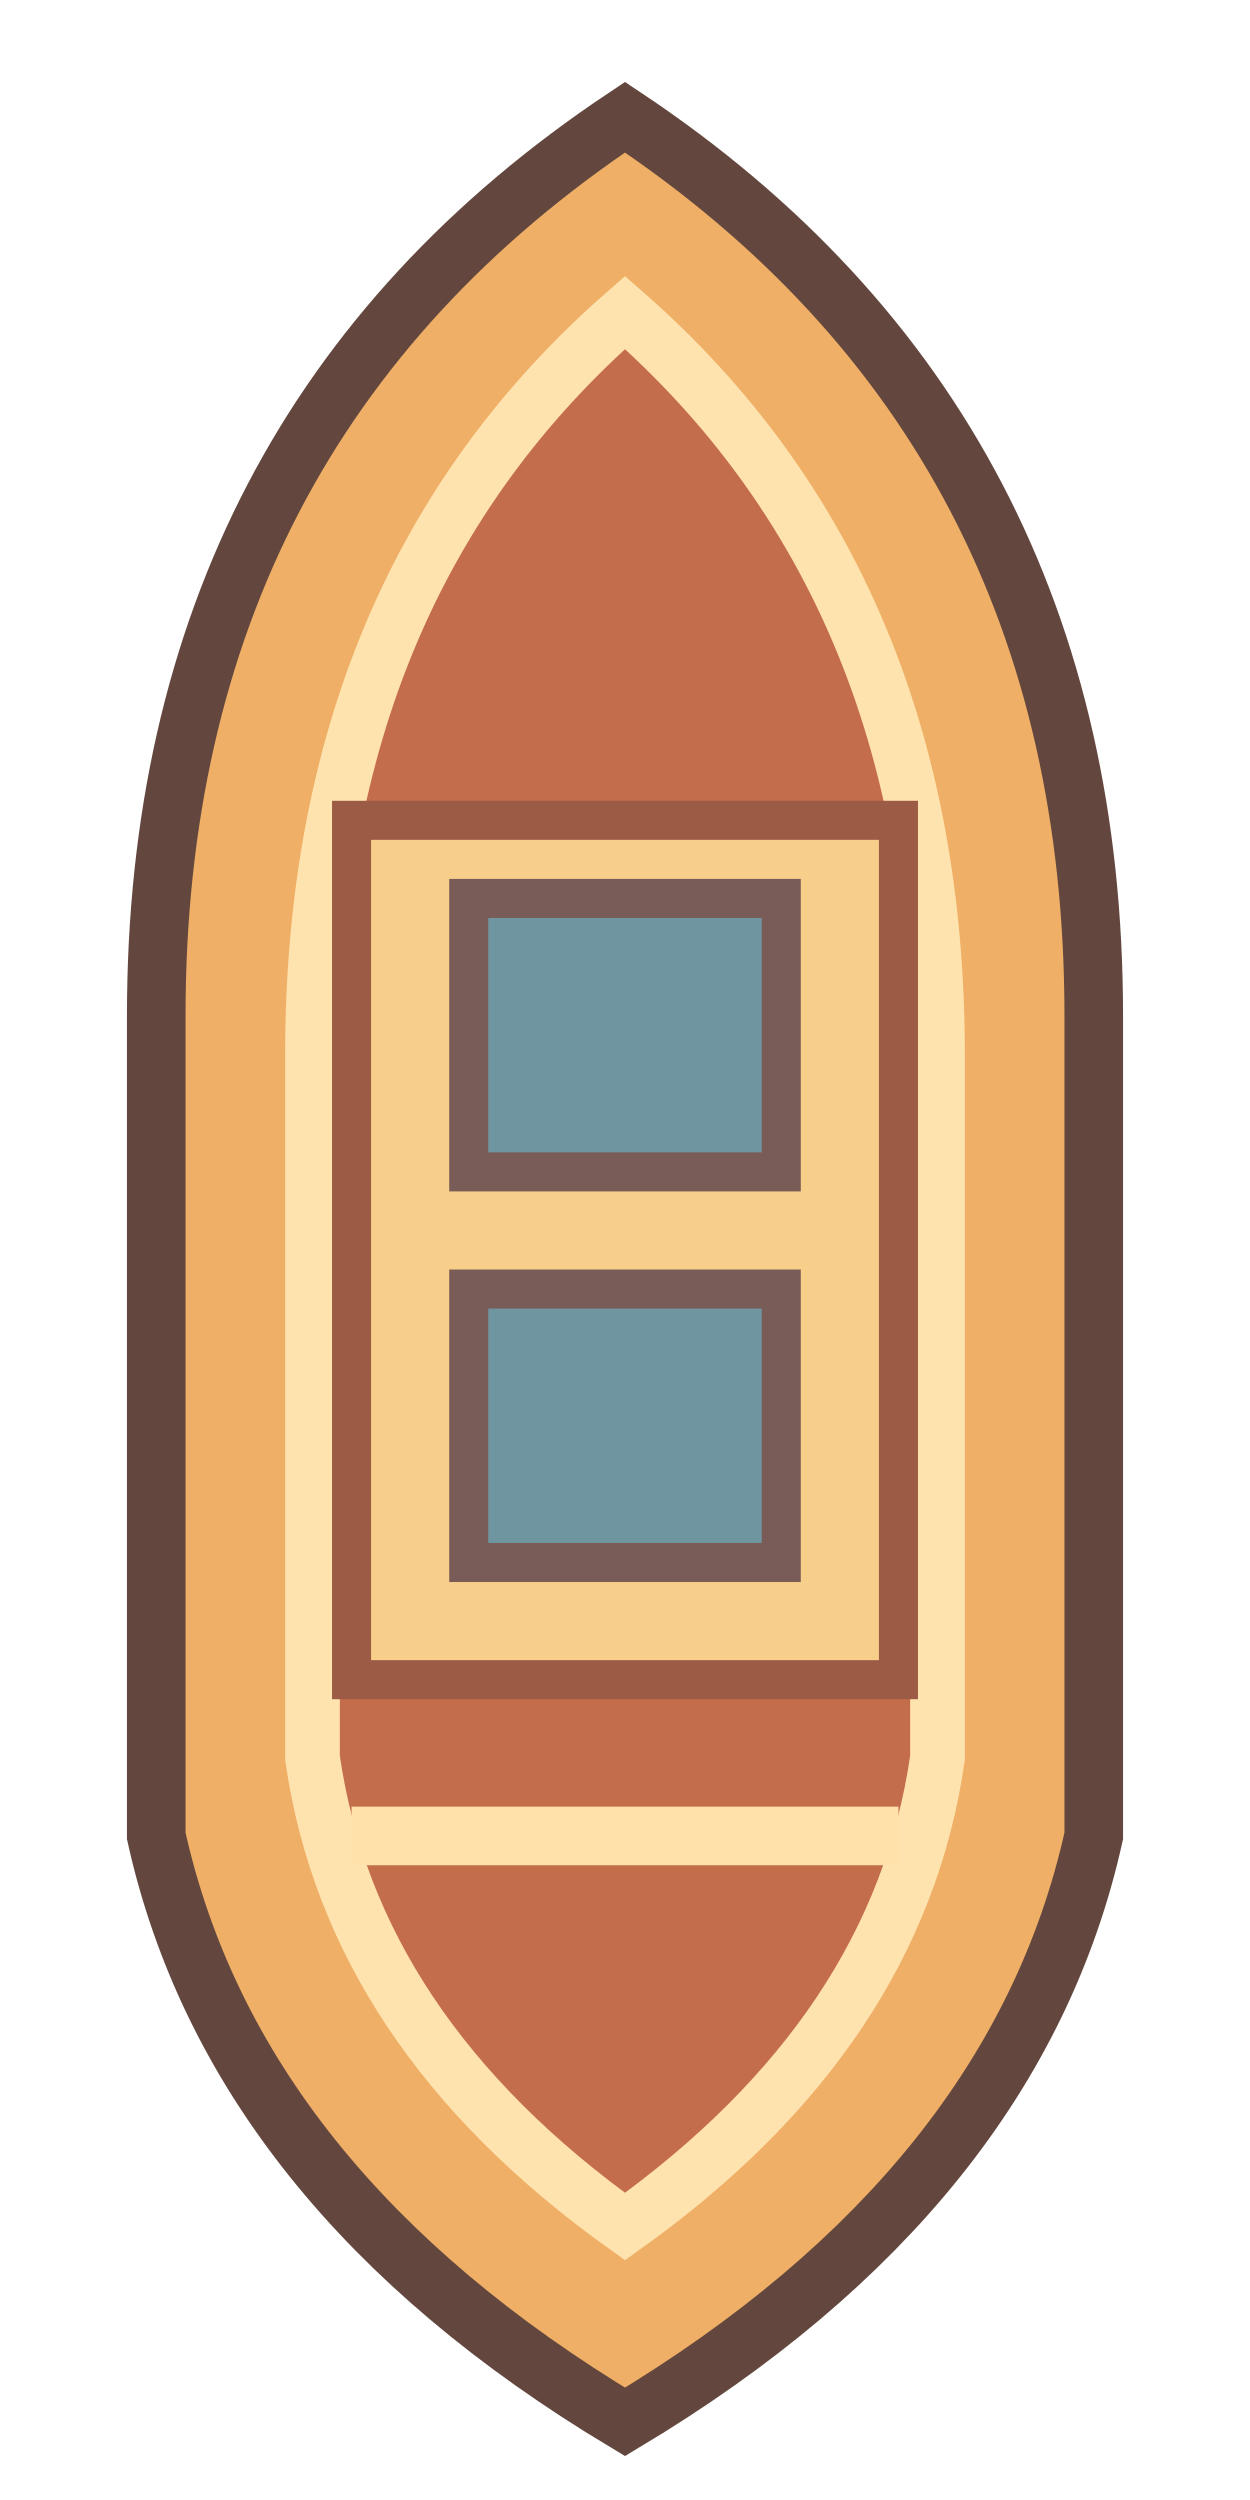
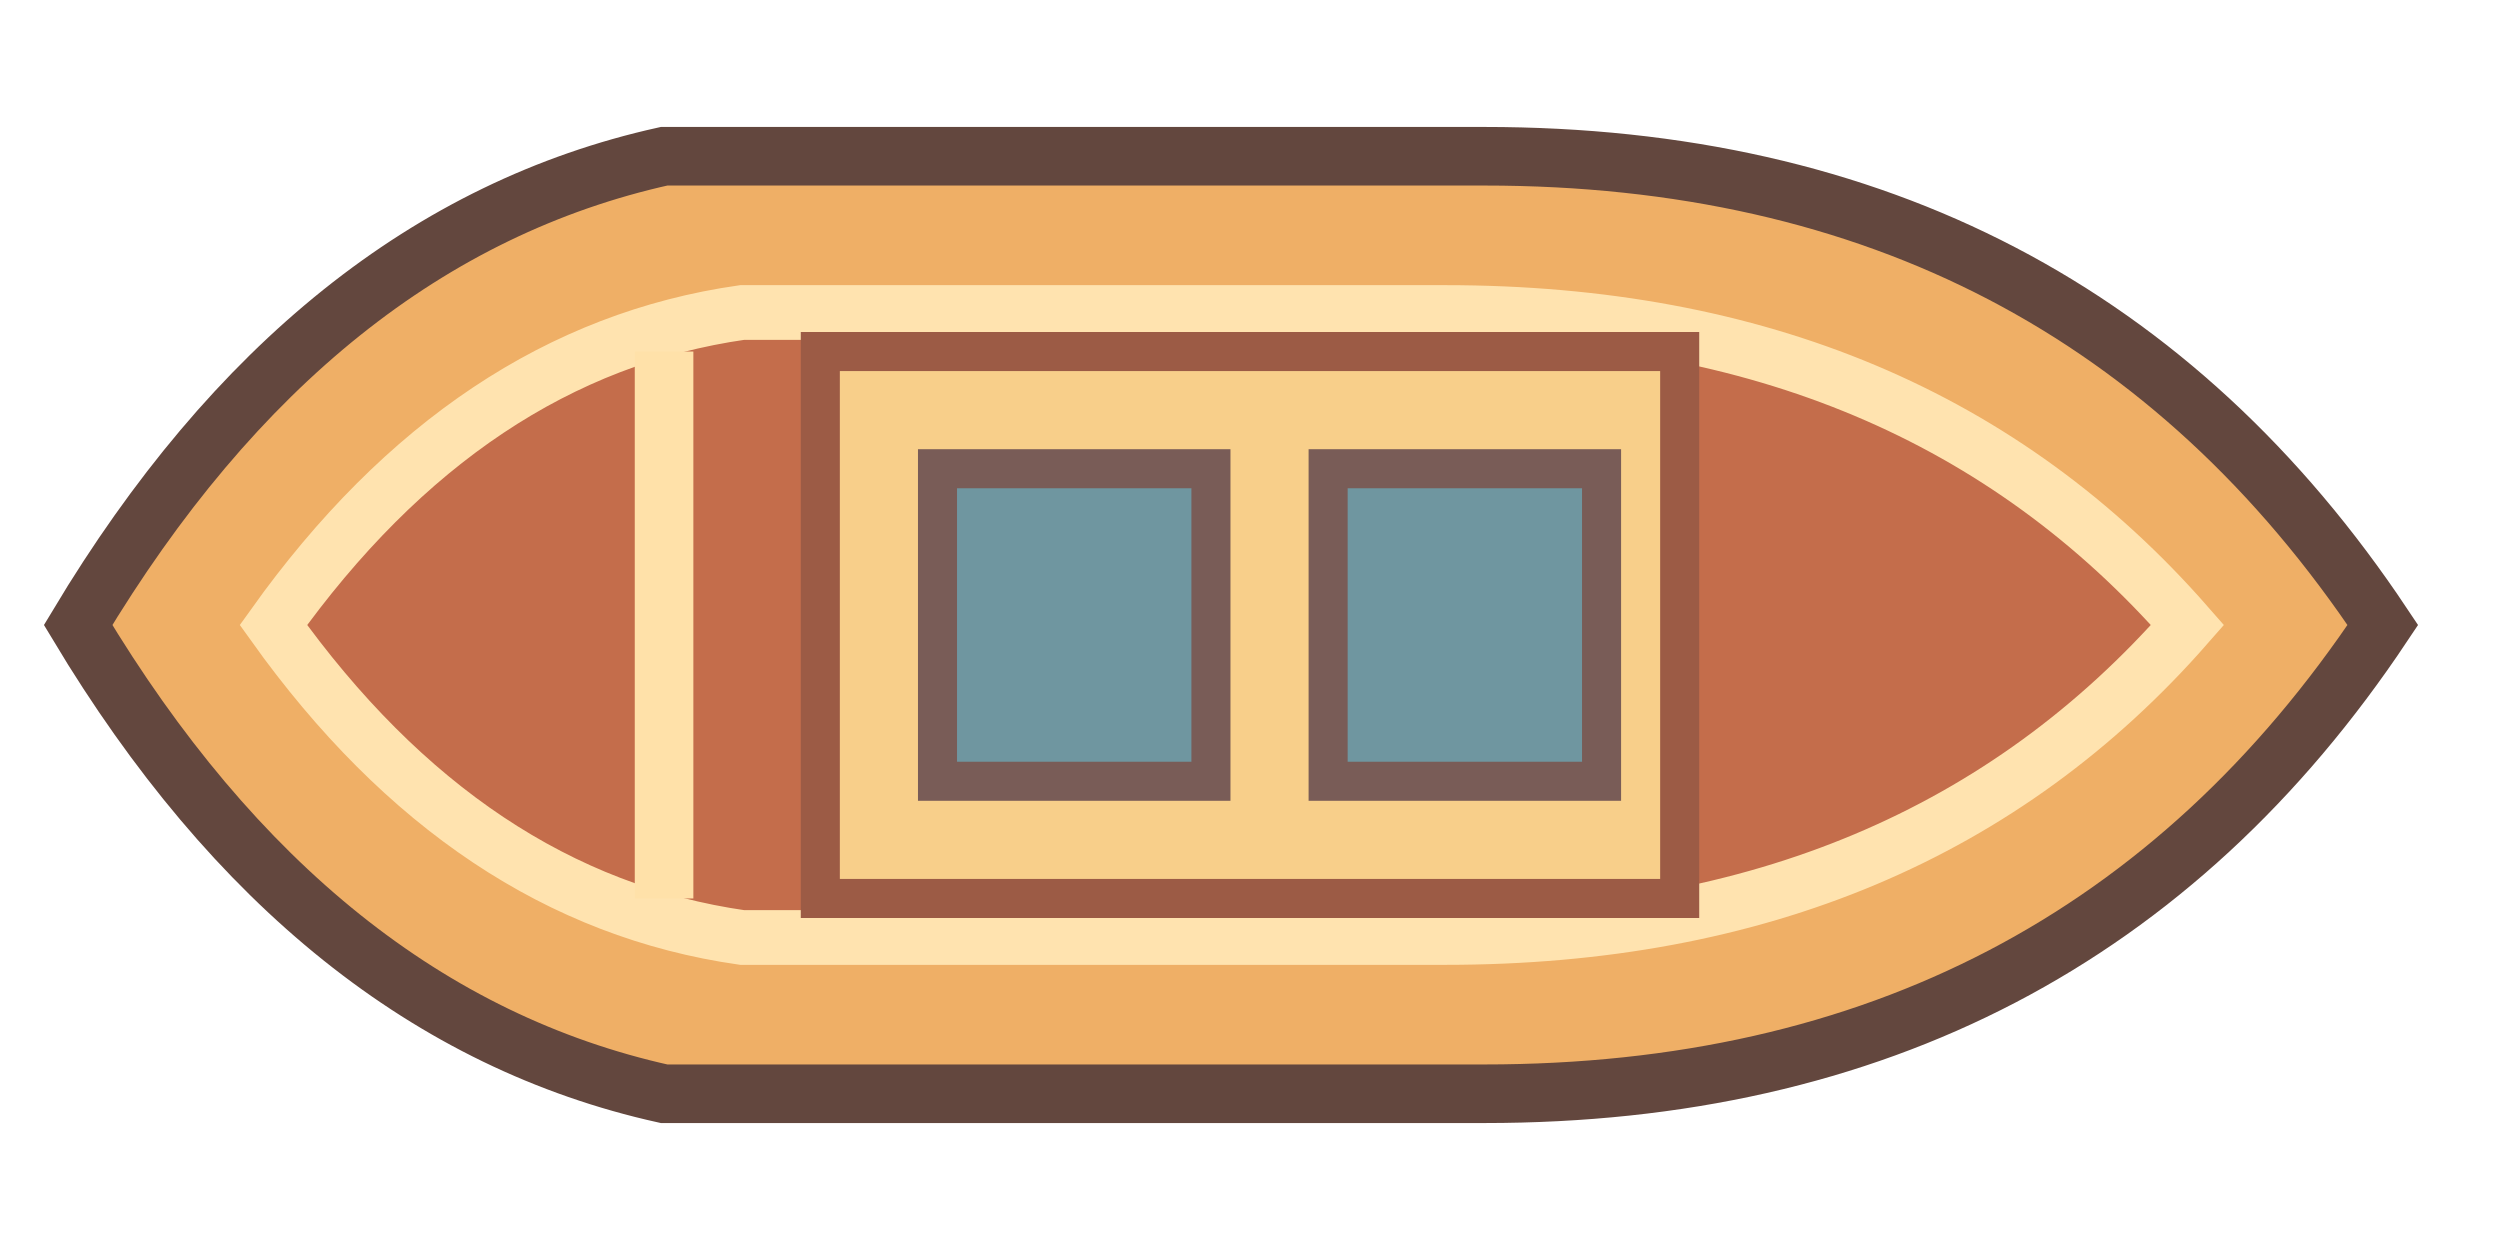
- <svg xmlns="http://www.w3.org/2000/svg" viewBox="0 0 32 64">
-   <path d="M16 3q12 8 12 23v21q-2 9-12 15Q6 56 4 47V26Q4 11 16 3Z" fill="#efaf66" stroke="#63473e" stroke-width="1.5" />
-   <path d="M16 8q8 7 8 19v18q-1 7-8 12-7-5-8-12V27q0-12 8-19Z" fill="#c46d4b" stroke="#ffe3af" stroke-width="1.4" />
-   <path d="M9 21h14v22H9Z" fill="#f8cf8a" stroke="#9c5b45" />
-   <path d="M12 23h8v7h-8zm0 10h8v7h-8z" fill="#6f96a0" stroke="#795c57" stroke-width="1" />
-   <path d="M9 47h14" stroke="#ffe1a9" stroke-width="1.5" />
+ <svg xmlns="http://www.w3.org/2000/svg" viewBox="0 0 64 32">
+   <g transform="translate(64 0) rotate(90)">
+     <path d="M16 3q12 8 12 23v21q-2 9-12 15Q6 56 4 47V26Q4 11 16 3Z" fill="#efaf66" stroke="#63473e" stroke-width="1.5" />
+     <path d="M16 8q8 7 8 19v18q-1 7-8 12-7-5-8-12V27q0-12 8-19Z" fill="#c46d4b" stroke="#ffe3af" stroke-width="1.4" />
+     <path d="M9 21h14v22H9Z" fill="#f8cf8a" stroke="#9c5b45" />
+     <path d="M12 23h8v7h-8zm0 10h8v7h-8z" fill="#6f96a0" stroke="#795c57" stroke-width="1" />
+     <path d="M9 47h14" stroke="#ffe1a9" stroke-width="1.5" />
+   </g>
</svg>
